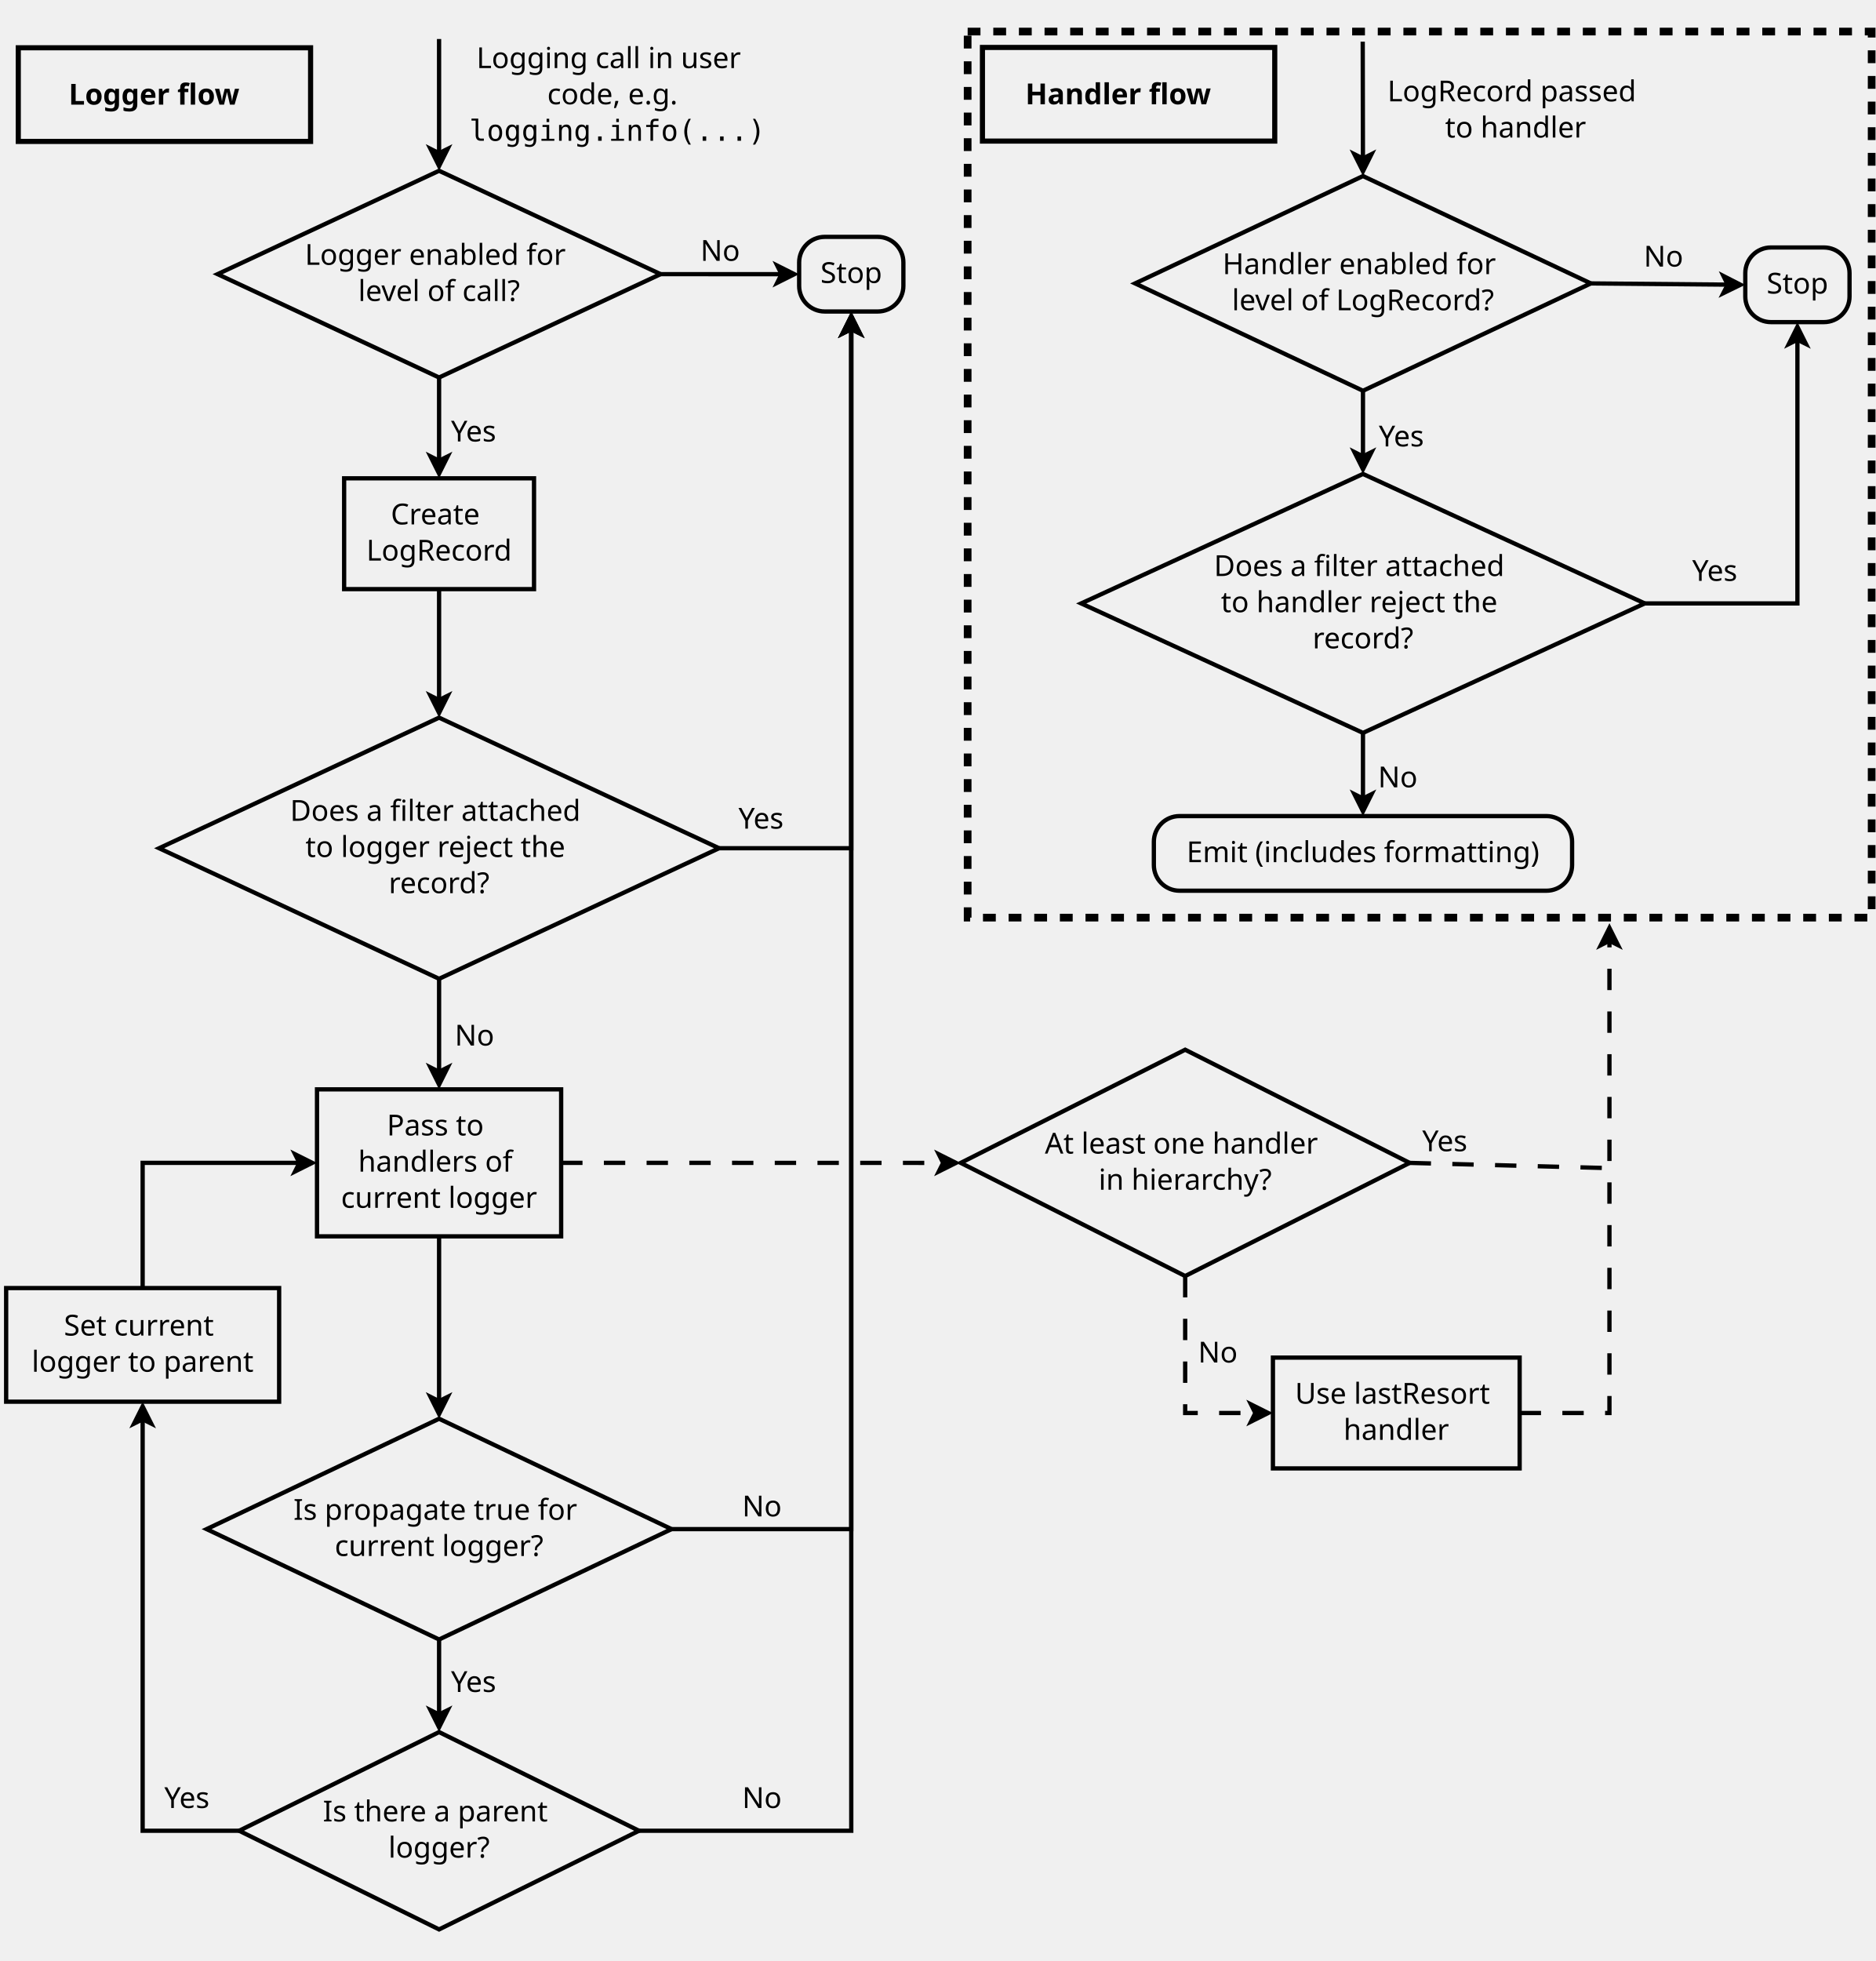
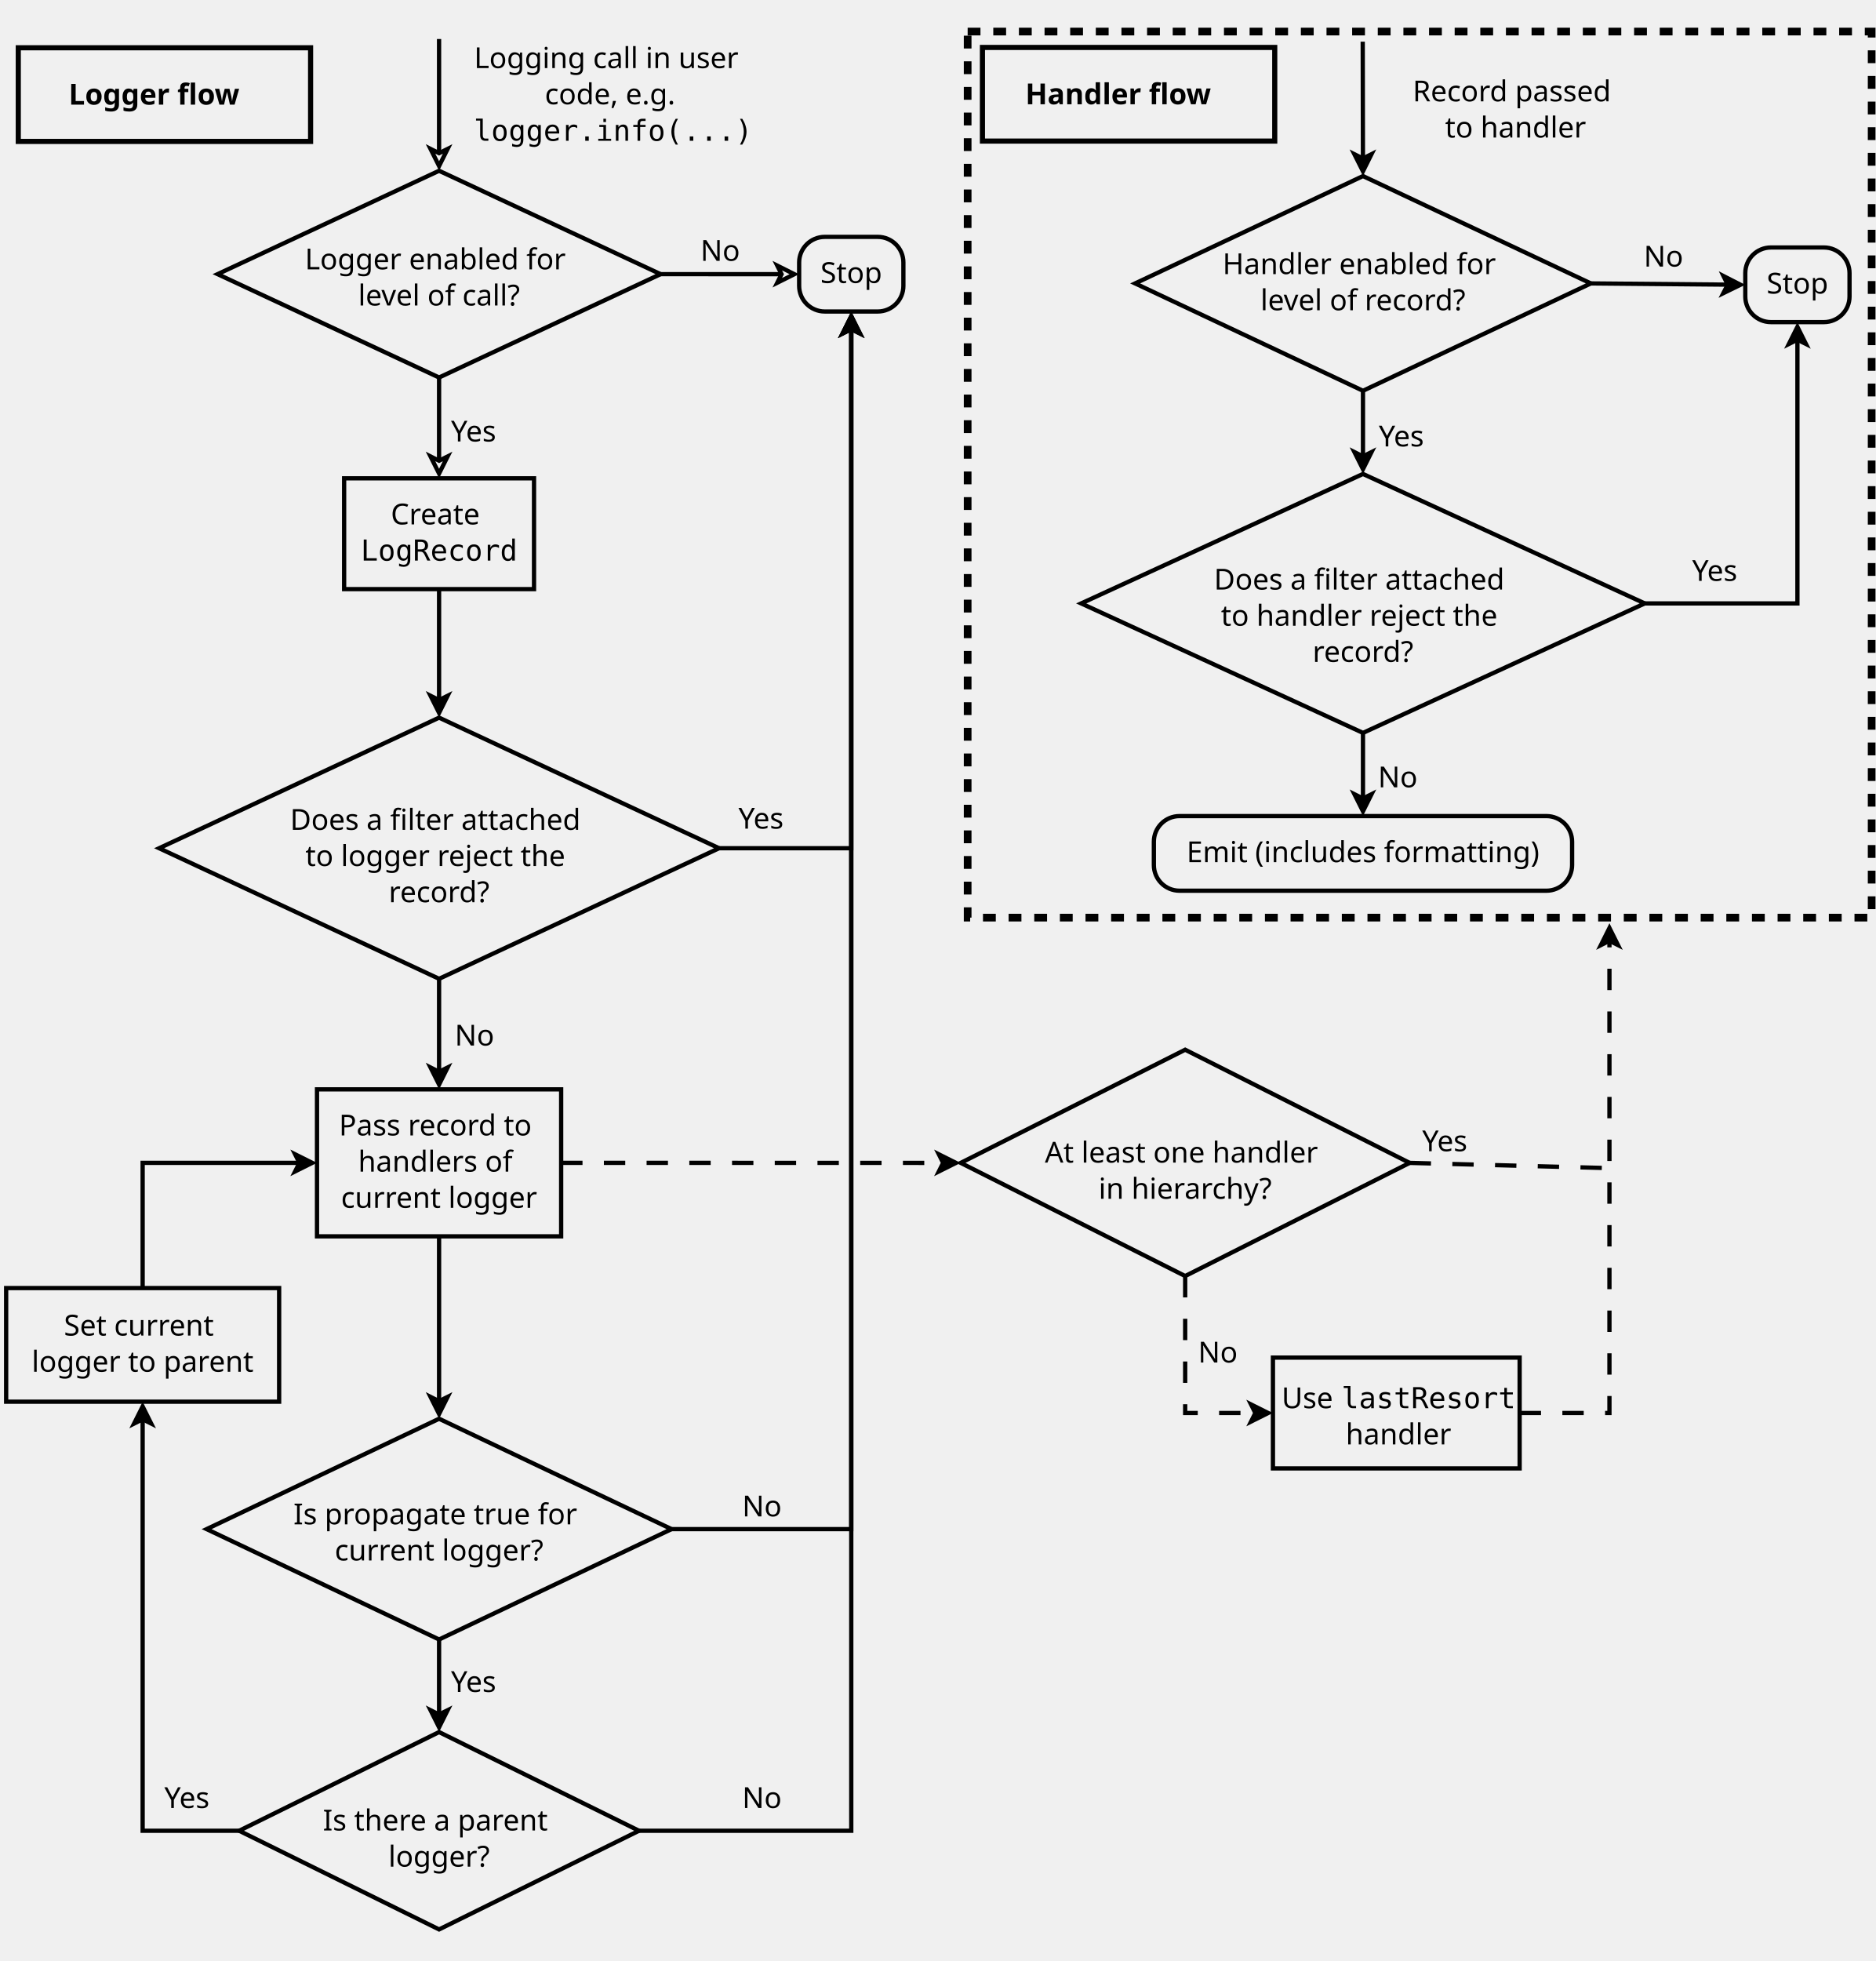
<svg xmlns="http://www.w3.org/2000/svg" width="22cm" height="23cm" viewBox="1 1 439 446">
  <style type="text/css">
-   @media (prefers-color-scheme: dark)
-   {
    svg {
-       filter: invert(93%) hue-rotate(180deg);
      background-color: transparent !important;
    }
-     image {
-       filter: invert(100%) hue-rotate(180deg) saturate(1.25);
-     }
-   }
+     line {
+       stroke: #000000;
+       fill: none;
+       stroke-opacity: 1;
+     }
+     polygon, rect {
+       fill: none;
+       stroke: #000000;
+       fill-opacity: 1;
+       stroke-opacity: 1;
+     }
+     polygon.filled {
+       fill: #000000;
+     }
+     polyline {
+       fill: none;
+       stroke-opacity: 1;
+       stroke: #000000;
+     }
+     text {
+       fill: #000000;
+       fill-opacity: 1;
+       stroke: none;
+       font-family: sans-serif;
+       font-style: normal;
+       font-weight: normal;
+       text-anchor: start;
+     }
+     @media (prefers-color-scheme: dark) {
+       polygon, rect, polyline, line {
+         stroke: #ffffff;
+       }
+       polygon.filled {
+         fill: #ffffff;
+       }
+       text {
+         fill: #ffffff;
+       }
+       image {
+         filter: invert(100%) hue-rotate(180deg) saturate(1.25);
+       }
+     }
+     /* These rules are for when the theme selector is used, perhaps in contrast to the browser theme. */
+     body.dark-theme polygon, body.dark-theme rect, body.dark-theme polyline, body.dark-theme line {
+       stroke: #ffffff;
+     }
+     body.dark-theme polygon.filled {
+       fill: #ffffff;
+     }
+     body.dark-theme text {
+       fill: #ffffff;
+     }
+     body.light-theme polygon, body.light-theme rect, body.light-theme polyline, body.light-theme line {
+       stroke: #000000;
+     }
+     body.light-theme polygon.filled {
+       fill: #000000;
+     }
+     body.light-theme text {
+       fill: #000000;
+     }
  </style>
  <defs />
  <g id="Background">
-     <rect style="fill: #ffffff; fill-opacity: 0; stroke-opacity: 1; stroke-width: 1.8; stroke-dasharray: 3; stroke: #000000" x="227.504" y="1.91" width="211.607" height="207.375" rx="0" ry="0" />
-     <rect style="fill: #000000; fill-opacity: 0; stroke-opacity: 1; stroke-width: 1.2; stroke: #000000" x="230.966" y="5.625" width="68.422" height="21.917" rx="0" ry="0" />
-     <rect style="fill: #000000; fill-opacity: 0; stroke-opacity: 1; stroke-width: 1.2; stroke: #000000" x="5.279" y="5.704" width="68.422" height="21.917" rx="0" ry="0" />
-     <text font-size="6.773" style="fill: #000000; fill-opacity: 1; stroke: none;text-anchor:start;font-family:sans-serif;font-style:normal;font-weight:700" x="17.065" y="19.007">
+     <rect style="stroke-width: 1.8; stroke-dasharray: 3;" x="227.504" y="1.91" width="211.607" height="207.375" rx="0" ry="0" />
+     <rect style="stroke-width: 1.2;" x="230.966" y="5.625" width="68.422" height="21.917" rx="0" ry="0" />
+     <rect style="stroke-width: 1.2;" x="5.279" y="5.704" width="68.422" height="21.917" rx="0" ry="0" />
+     <text font-size="6.773" style="font-weight: 700;" x="17.065" y="19.007">
      <tspan x="17.065" y="19.007">Logger flow</tspan>
    </text>
    <g>
-       <rect style="fill: #ffffff; fill-opacity: 0; stroke-opacity: 1; stroke-width: 1; stroke: #000000" x="81.553" y="106.469" width="44.45" height="25.933" rx="0" ry="0" />
-       <text font-size="6.773" style="fill: #000000; fill-opacity: 1; stroke: none;text-anchor:middle;font-family:sans-serif;font-style:normal;font-weight:normal" x="103.778" y="117.256">
+       <rect x="81.553" y="106.469" width="44.45" height="25.933" rx="0" ry="0" />
+       <text font-size="6.773" style="text-anchor: middle;" x="103.778" y="117.256">
        <tspan x="103.778" y="117.256">Create</tspan>
-         <tspan x="103.778" y="125.723">LogRecord</tspan>
-       </text>
-     </g>
-     <g>
-       <line style="fill: none; stroke-opacity: 1; stroke-width: 1; stroke: #000000" x1="103.778" y1="82.873" x2="103.778" y2="102.351" />
-       <polygon style="fill: #000000; fill-opacity: 1; stroke-opacity: 1; stroke-width: 1; stroke: #000000" fill-rule="evenodd" points="103.778,105.351 101.778,101.351 103.778,102.351 105.778,101.351 " />
-     </g>
-     <g>
-       <line style="fill: none; stroke-opacity: 1; stroke-width: 1; stroke: #000000" x1="103.774" y1="3.656" x2="103.778" y2="30.375" />
-       <polygon style="fill: #000000; fill-opacity: 1; stroke-opacity: 1; stroke-width: 1; stroke: #000000" fill-rule="evenodd" points="103.778,33.376 101.778,29.376 103.778,30.375 105.778,29.375 " />
-     </g>
-     <text font-size="6.773" style="fill: #000000; fill-opacity: 1; stroke: none;text-anchor:start;font-family:sans-serif;font-style:normal;font-weight:normal" x="164.792" y="43.05">
-       <tspan x="164.792" y="43.05" />
-     </text>
-     <text font-size="6.773" style="fill: #000000; fill-opacity: 1; stroke: none;text-anchor:start;font-family:sans-serif;font-style:normal;font-weight:normal" x="236.978" y="43.05">
-       <tspan x="236.978" y="43.05" />
-     </text>
-     <text font-size="6.773" style="fill: #000000; fill-opacity: 1; stroke: none;text-anchor:middle;font-family:sans-serif;font-style:normal;font-weight:normal" x="144.365" y="10.46">
-       <tspan x="144.365" y="10.46">Logging call in user</tspan>
-       <tspan x="144.365" y="18.927">code, e.g.</tspan>
-     </text>
-     <text font-size="6.773" style="fill: #000000; fill-opacity: 1; stroke: none;text-anchor:start;font-family:monospace;font-style:normal;font-weight:normal" x="110.837" y="27.47">
-       <tspan x="110.837" y="27.47">logging.info(...)</tspan>
-     </text>
-     <g>
-       <line style="fill: none; stroke-opacity: 1; stroke-width: 1; stroke: #000000" x1="155.62" y1="58.683" x2="183.943" y2="58.692" />
-       <polygon style="fill: #000000; fill-opacity: 1; stroke-opacity: 1; stroke-width: 1; stroke: #000000" fill-rule="evenodd" points="186.943,58.693 182.942,60.692 183.943,58.692 182.943,56.692 " />
-     </g>
-     <g>
-       <rect style="fill: #ffffff; fill-opacity: 0; stroke-opacity: 1; stroke-width: 1; stroke: #000000" x="188.061" y="49.96" width="24.4" height="17.467" rx="6" ry="6" />
-       <text font-size="6.773" style="fill: #000000; fill-opacity: 1; stroke: none;text-anchor:middle;font-family:sans-serif;font-style:normal;font-weight:normal" x="200.261" y="60.748">
+         <tspan x="103.778" y="125.723" style="font-family: monospace">LogRecord</tspan>
+       </text>
+     </g>
+     <g>
+       <line x1="103.778" y1="82.873" x2="103.778" y2="102.351" />
+       <polygon fill-rule="evenodd" points="103.778,105.351 101.778,101.351 103.778,102.351 105.778,101.351 " />
+     </g>
+     <g>
+       <line x1="103.774" y1="3.656" x2="103.778" y2="30.375" />
+       <polygon fill-rule="evenodd" points="103.778,33.376 101.778,29.376 103.778,30.375 105.778,29.375 " />
+     </g>
+     <text font-size="6.773" style="text-anchor: middle;" x="144.365" y="10.46">
+       <tspan x="143.798" y="10.46">Logging call in user</tspan>
+       <tspan x="143.798" y="18.927">code, e.g.</tspan>
+     </text>
+     <text font-size="6.773" style="font-family: monospace;" x="110.837" y="27.47">
+       <tspan x="111.893" y="27.47">logger.info(...)</tspan>
+     </text>
+     <g>
+       <line x1="155.62" y1="58.683" x2="183.943" y2="58.692" />
+       <polygon fill-rule="evenodd" points="186.943,58.693 182.942,60.692 183.943,58.692 182.943,56.692 " />
+     </g>
+     <g>
+       <rect x="188.061" y="49.96" width="24.4" height="17.467" rx="6" ry="6" />
+       <text font-size="6.773" style="text-anchor: middle;" x="200.261" y="60.748">
        <tspan x="200.261" y="60.748">Stop</tspan>
      </text>
    </g>
    <g>
-       <polygon style="fill: #ffffff; fill-opacity: 0; stroke-opacity: 1; stroke-width: 1; stroke: #000000" fill-rule="evenodd" points="103.778,162.482 169.307,193.042 103.778,223.603 38.249,193.042 " />
-       <text font-size="6.773" style="fill: #000000; fill-opacity: 1; stroke: none;text-anchor:middle;font-family:sans-serif;font-style:normal;font-weight:normal" x="103.778" y="186.629">
-         <tspan x="103.778" y="186.629">Does a filter attached</tspan>
-         <tspan x="103.778" y="195.096">to logger reject the</tspan>
-         <tspan x="103.778" y="203.563">record?</tspan>
-       </text>
-     </g>
-     <g>
-       <line style="fill: none; stroke-opacity: 1; stroke-width: 1; stroke: #000000" x1="103.778" y1="132.402" x2="103.778" y2="158.364" />
-       <polygon style="fill: #000000; fill-opacity: 1; stroke-opacity: 1; stroke-width: 1; stroke: #000000" fill-rule="evenodd" points="103.778,161.364 101.778,157.364 103.778,158.364 105.778,157.364 " />
-     </g>
-     <g>
-       <rect style="fill: #ffffff; fill-opacity: 0; stroke-opacity: 1; stroke-width: 1; stroke: #000000" x="75.203" y="249.478" width="57.15" height="34.4" rx="0" ry="0" />
-       <text font-size="6.773" style="fill: #000000; fill-opacity: 1; stroke: none;text-anchor:middle;font-family:sans-serif;font-style:normal;font-weight:normal" x="103.778" y="260.265">
-         <tspan x="103.778" y="260.265">Pass to</tspan>
+       <polygon fill-rule="evenodd" points="103.778,162.482 169.307,193.042 103.778,223.603 38.249,193.042 " />
+       <text font-size="6.773" style="text-anchor: middle;" x="103.778" y="186.629">
+         <tspan x="103.778" y="188.741">Does a filter attached</tspan>
+         <tspan x="103.778" y="197.208">to logger reject the</tspan>
+         <tspan x="103.778" y="205.675">record?</tspan>
+       </text>
+     </g>
+     <g>
+       <line x1="103.778" y1="132.402" x2="103.778" y2="158.364" />
+       <polygon class="filled" fill-rule="evenodd" points="103.778,161.364 101.778,157.364 103.778,158.364 105.778,157.364 " />
+     </g>
+     <g>
+       <rect x="75.203" y="249.478" width="57.15" height="34.4" rx="0" ry="0" />
+       <text font-size="6.773" style="text-anchor: middle;" x="103.778" y="260.265">
+         <tspan x="103.778" y="260.265">Pass record to</tspan>
        <tspan x="103.778" y="268.732">handlers of</tspan>
        <tspan x="103.778" y="277.198">current logger</tspan>
      </text>
    </g>
    <g>
-       <polygon style="fill: #ffffff; fill-opacity: 0; stroke-opacity: 1; stroke-width: 1; stroke: #000000" fill-rule="evenodd" points="103.778,326.569 158.193,352.399 103.778,378.229 49.364,352.399 " />
-       <text font-size="6.773" style="fill: #000000; fill-opacity: 1; stroke: none;text-anchor:middle;font-family:sans-serif;font-style:normal;font-weight:normal" x="103.778" y="350.22">
-         <tspan x="103.778" y="350.22">Is propagate true for</tspan>
-         <tspan x="103.778" y="358.686">current logger?</tspan>
-       </text>
-     </g>
-     <g>
-       <polygon style="fill: #ffffff; fill-opacity: 0; stroke-opacity: 1; stroke-width: 1; stroke: #000000" fill-rule="evenodd" points="103.778,399.9 150.573,422.994 103.778,446.087 56.984,422.994 " />
-       <text font-size="6.773" style="fill: #000000; fill-opacity: 1; stroke: none;text-anchor:middle;font-family:sans-serif;font-style:normal;font-weight:normal" x="103.778" y="420.814">
-         <tspan x="103.778" y="420.814">Is there a parent</tspan>
-         <tspan x="103.778" y="429.281">logger?</tspan>
-       </text>
-     </g>
-     <g>
-       <rect style="fill: #ffffff; fill-opacity: 0; stroke-opacity: 1; stroke-width: 1; stroke: #000000" x="2.439" y="295.984" width="63.9" height="26.591" rx="0" ry="0" />
-       <text font-size="6.773" style="fill: #000000; fill-opacity: 1; stroke: none;text-anchor:middle;font-family:sans-serif;font-style:normal;font-weight:normal" x="34.389" y="307.1">
+       <polygon fill-rule="evenodd" points="103.778,326.569 158.193,352.399 103.778,378.229 49.364,352.399 " />
+       <text font-size="6.773" style="text-anchor: middle;" x="103.778" y="350.22">
+         <tspan x="103.778" y="351.276">Is propagate true for</tspan>
+         <tspan x="103.778" y="359.742">current logger?</tspan>
+       </text>
+     </g>
+     <g>
+       <polygon fill-rule="evenodd" points="103.778,399.9 150.573,422.994 103.778,446.087 56.984,422.994 " />
+       <text font-size="6.773" style="text-anchor: middle;" x="103.778" y="420.814">
+         <tspan x="103.778" y="422.926">Is there a parent</tspan>
+         <tspan x="103.778" y="431.393">logger?</tspan>
+       </text>
+     </g>
+     <g>
+       <rect x="2.439" y="295.984" width="63.9" height="26.591" rx="0" ry="0" />
+       <text font-size="6.773" style="text-anchor: middle;" x="34.389" y="307.1">
        <tspan x="34.389" y="307.1">Set current</tspan>
        <tspan x="34.389" y="315.566">logger to parent</tspan>
      </text>
    </g>
    <g>
-       <polygon style="fill: #ffffff; fill-opacity: 0; stroke-opacity: 1; stroke-width: 1; stroke: #000000" fill-rule="evenodd" points="278.422,240.202 330.96,266.686 278.422,293.169 225.885,266.686 " />
-       <text font-size="6.773" style="fill: #000000; fill-opacity: 1; stroke: none;text-anchor:middle;font-family:sans-serif;font-style:normal;font-weight:normal" x="278.422" y="264.506">
-         <tspan x="278.422" y="264.506">At least one handler</tspan>
-         <tspan x="278.422" y="272.973">in hierarchy?</tspan>
-       </text>
-     </g>
-     <g>
-       <rect style="fill: #ffffff; fill-opacity: 0; stroke-opacity: 1; stroke-width: 1; stroke: #000000" x="298.963" y="312.257" width="57.75" height="25.933" rx="0" ry="0" />
-       <text font-size="6.773" style="fill: #000000; fill-opacity: 1; stroke: none;text-anchor:middle;font-family:sans-serif;font-style:normal;font-weight:normal" x="327.838" y="323.044">
-         <tspan x="327.838" y="323.044">Use lastResort</tspan>
-         <tspan x="327.838" y="331.511">handler</tspan>
-       </text>
-     </g>
-     <g>
-       <polygon style="fill: #ffffff; fill-opacity: 0; stroke-opacity: 1; stroke-width: 1; stroke: #000000" fill-rule="evenodd" points="320.041,35.731 373.377,60.854 320.041,85.977 266.704,60.854 " />
-       <text font-size="6.773" style="fill: #000000; fill-opacity: 1; stroke: none;text-anchor:middle;font-family:sans-serif;font-style:normal;font-weight:normal" x="320.041" y="58.674">
+       <polygon fill-rule="evenodd" points="278.422,240.202 330.96,266.686 278.422,293.169 225.885,266.686 " />
+       <text font-size="6.773" style="text-anchor: middle;" x="278.422" y="264.506">
+         <tspan x="278.422" y="266.618">At least one handler</tspan>
+         <tspan x="278.422" y="275.085">in hierarchy?</tspan>
+       </text>
+     </g>
+     <g>
+       <rect x="298.963" y="312.257" width="57.75" height="25.933" rx="0" ry="0" />
+       <text font-size="6.773" x="327.838" y="323.044">
+         <tspan x="301" y="324.100">Use</tspan>
+         <tspan x="315" y="324.100" style="font-family: monospace">lastResort</tspan>
+         <tspan x="316" y="332.567">handler</tspan>
+       </text>
+     </g>
+     <g>
+       <polygon fill-rule="evenodd" points="320.041,35.731 373.377,60.854 320.041,85.977 266.704,60.854 " />
+       <text font-size="6.773" style="text-anchor: middle;" x="320.041" y="58.674">
        <tspan x="320.041" y="58.674">Handler enabled for</tspan>
-         <tspan x="320.041" y="67.141">level of LogRecord?</tspan>
-       </text>
-     </g>
-     <g>
-       <polygon style="fill: #ffffff; fill-opacity: 0; stroke-opacity: 1; stroke-width: 1; stroke: #000000" fill-rule="evenodd" points="320.041,105.448 386.002,135.748 320.041,166.047 254.08,135.748 " />
-       <text font-size="6.773" style="fill: #000000; fill-opacity: 1; stroke: none;text-anchor:middle;font-family:sans-serif;font-style:normal;font-weight:normal" x="320.041" y="129.335">
-         <tspan x="320.041" y="129.335">Does a filter attached</tspan>
-         <tspan x="320.041" y="137.802">to handler reject the</tspan>
-         <tspan x="320.041" y="146.268">record?</tspan>
-       </text>
-     </g>
-     <g>
-       <rect style="fill: #ffffff; fill-opacity: 0; stroke-opacity: 1; stroke-width: 1; stroke: #000000" x="409.532" y="52.444" width="24.4" height="17.467" rx="6" ry="6" />
-       <text font-size="6.773" style="fill: #000000; fill-opacity: 1; stroke: none;text-anchor:middle;font-family:sans-serif;font-style:normal;font-weight:normal" x="421.732" y="63.231">
+         <tspan x="320.041" y="67.141">level of record?</tspan>
+       </text>
+     </g>
+     <g>
+       <polygon fill-rule="evenodd" points="320.041,105.448 386.002,135.748 320.041,166.047 254.08,135.748 " />
+       <text font-size="6.773" style="text-anchor: middle;" x="320.041" y="129.335">
+         <tspan x="320.041" y="132.508">Does a filter attached</tspan>
+         <tspan x="320.041" y="140.970">to handler reject the</tspan>
+         <tspan x="320.041" y="149.436">record?</tspan>
+       </text>
+     </g>
+     <g>
+       <rect x="409.532" y="52.444" width="24.4" height="17.467" rx="6" ry="6" />
+       <text font-size="6.773" style="text-anchor: middle;" x="421.732" y="63.231">
        <tspan x="421.732" y="63.231">Stop</tspan>
      </text>
    </g>
    <g>
-       <rect style="fill: #ffffff; fill-opacity: 0; stroke-opacity: 1; stroke-width: 1; stroke: #000000" x="271.091" y="185.519" width="97.9" height="17.467" rx="6" ry="6" />
-       <text font-size="6.773" style="fill: #000000; fill-opacity: 1; stroke: none;text-anchor:middle;font-family:sans-serif;font-style:normal;font-weight:normal" x="320.041" y="196.306">
+       <rect x="271.091" y="185.519" width="97.9" height="17.467" rx="6" ry="6" />
+       <text font-size="6.773" style="text-anchor: middle;" x="320.041" y="196.306">
        <tspan x="320.041" y="196.306">Emit (includes formatting)</tspan>
      </text>
    </g>
-     <text font-size="6.773" style="fill: #000000; fill-opacity: 1; stroke: none;text-anchor:start;font-family:sans-serif;font-style:normal;font-weight:700" x="241.002" y="18.928">
+     <text font-size="6.773" style="font-weight: 700;" x="241.002" y="18.928">
      <tspan x="241.002" y="18.928">Handler flow</tspan>
    </text>
    <g>
-       <polygon style="fill: #ffffff; fill-opacity: 0; stroke-opacity: 1; stroke-width: 1; stroke: #000000" fill-rule="evenodd" points="103.778,34.493 155.62,58.683 103.778,82.873 51.937,58.683 " />
-       <text font-size="6.773" style="fill: #000000; fill-opacity: 1; stroke: none;text-anchor:middle;font-family:sans-serif;font-style:normal;font-weight:normal" x="103.778" y="56.504">
-         <tspan x="103.778" y="56.504">Logger enabled for</tspan>
-         <tspan x="103.778" y="64.971">level of call?</tspan>
-       </text>
-     </g>
-     <g>
-       <line style="fill: none; stroke-opacity: 1; stroke-width: 1; stroke: #000000" x1="103.778" y1="223.603" x2="103.778" y2="245.36" />
-       <polygon style="fill: #000000; fill-opacity: 1; stroke-opacity: 1; stroke-width: 1; stroke: #000000" fill-rule="evenodd" points="103.778,248.36 101.778,244.36 103.778,245.36 105.778,244.36 " />
-     </g>
-     <g>
-       <line style="fill: none; stroke-opacity: 1; stroke-width: 1; stroke: #000000" x1="103.778" y1="283.878" x2="103.778" y2="322.451" />
-       <polygon style="fill: #000000; fill-opacity: 1; stroke-opacity: 1; stroke-width: 1; stroke: #000000" fill-rule="evenodd" points="103.778,325.451 101.778,321.451 103.778,322.451 105.778,321.451 " />
-     </g>
-     <g>
-       <line style="fill: none; stroke-opacity: 1; stroke-width: 1; stroke: #000000" x1="103.778" y1="378.229" x2="103.778" y2="395.782" />
-       <polygon style="fill: #000000; fill-opacity: 1; stroke-opacity: 1; stroke-width: 1; stroke: #000000" fill-rule="evenodd" points="103.778,398.782 101.778,394.782 103.778,395.782 105.778,394.782 " />
-     </g>
-     <g>
-       <polyline style="fill: none; stroke-opacity: 1; stroke-width: 1; stroke: #000000" points="56.984,422.994 34.389,422.994 34.389,326.693 " />
-       <polygon style="fill: #000000; fill-opacity: 1; stroke-opacity: 1; stroke-width: 1; stroke: #000000" fill-rule="evenodd" points="34.389,323.693 36.389,327.693 34.389,326.693 32.389,327.693 " />
-     </g>
-     <g>
-       <polyline style="fill: none; stroke-opacity: 1; stroke-width: 1; stroke: #000000" points="34.389,295.984 34.389,266.678 71.085,266.678 " />
-       <polygon style="fill: #000000; fill-opacity: 1; stroke-opacity: 1; stroke-width: 1; stroke: #000000" fill-rule="evenodd" points="74.085,266.678 70.085,268.678 71.085,266.678 70.085,264.678 " />
-     </g>
-     <g>
-       <polyline style="fill: none; stroke-opacity: 1; stroke-width: 1; stroke: #000000" points="150.573,422.994 200.261,422.994 200.261,71.545 " />
-       <polygon style="fill: #000000; fill-opacity: 1; stroke-opacity: 1; stroke-width: 1; stroke: #000000" fill-rule="evenodd" points="200.261,68.545 202.261,72.545 200.261,71.545 198.261,72.545 " />
-     </g>
-     <g>
-       <line style="fill: none; stroke-opacity: 1; stroke-width: 1; stroke-dasharray: 5; stroke: #000000" x1="132.353" y1="266.678" x2="221.767" y2="266.685" />
-       <polygon style="fill: #000000; fill-opacity: 1; stroke-opacity: 1; stroke-width: 1; stroke: #000000" fill-rule="evenodd" points="224.767,266.686 220.766,268.685 221.767,266.685 220.767,264.685 " />
-     </g>
-     <g>
-       <polyline style="fill: none; stroke-opacity: 1; stroke-width: 1; stroke-dasharray: 5; stroke: #000000" points="278.422,293.169 278.422,325.224 294.845,325.224 " />
-       <polygon style="fill: #000000; fill-opacity: 1; stroke-opacity: 1; stroke-width: 1; stroke: #000000" fill-rule="evenodd" points="297.845,325.224 293.845,327.224 294.845,325.224 293.845,323.224 " />
-     </g>
-     <g>
-       <polyline style="fill: none; stroke-opacity: 1; stroke-width: 1; stroke: #000000" points="169.307,193.042 200.261,193.042 200.261,71.545 " />
-       <polygon style="fill: #000000; fill-opacity: 1; stroke-opacity: 1; stroke-width: 1; stroke: #000000" fill-rule="evenodd" points="200.261,68.545 202.261,72.545 200.261,71.545 198.261,72.545 " />
-     </g>
-     <g>
-       <polyline style="fill: none; stroke-opacity: 1; stroke-width: 1; stroke: #000000" points="158.193,352.399 200.261,352.399 200.261,71.545 " />
-       <polygon style="fill: #000000; fill-opacity: 1; stroke-opacity: 1; stroke-width: 1; stroke: #000000" fill-rule="evenodd" points="200.261,68.545 202.261,72.545 200.261,71.545 198.261,72.545 " />
-     </g>
-     <g>
-       <line style="fill: none; stroke-opacity: 1; stroke-width: 1; stroke: #000000" x1="319.981" y1="4.273" x2="320.033" y2="31.613" />
-       <polygon style="fill: #000000; fill-opacity: 1; stroke-opacity: 1; stroke-width: 1; stroke: #000000" fill-rule="evenodd" points="320.039,34.613 318.031,30.616 320.033,31.613 322.031,30.609 " />
-     </g>
-     <g>
-       <line style="fill: none; stroke-opacity: 1; stroke-width: 1; stroke: #000000" x1="320.041" y1="85.977" x2="320.041" y2="101.33" />
-       <polygon style="fill: #000000; fill-opacity: 1; stroke-opacity: 1; stroke-width: 1; stroke: #000000" fill-rule="evenodd" points="320.041,104.33 318.041,100.33 320.041,101.33 322.041,100.33 " />
-     </g>
-     <g>
-       <line style="fill: none; stroke-opacity: 1; stroke-width: 1; stroke: #000000" x1="320.041" y1="166.047" x2="320.041" y2="181.401" />
-       <polygon style="fill: #000000; fill-opacity: 1; stroke-opacity: 1; stroke-width: 1; stroke: #000000" fill-rule="evenodd" points="320.041,184.401 318.041,180.401 320.041,181.401 322.041,180.401 " />
-     </g>
-     <g>
-       <polyline style="fill: none; stroke-opacity: 1; stroke-width: 1; stroke: #000000" points="386.002,135.748 421.732,135.748 421.732,74.028 " />
-       <polygon style="fill: #000000; fill-opacity: 1; stroke-opacity: 1; stroke-width: 1; stroke: #000000" fill-rule="evenodd" points="421.732,71.028 423.732,75.028 421.732,74.028 419.732,75.028 " />
-     </g>
-     <g>
-       <line style="fill: none; stroke-opacity: 1; stroke-width: 1; stroke: #000000" x1="373.377" y1="60.854" x2="405.415" y2="61.14" />
-       <polygon style="fill: #000000; fill-opacity: 1; stroke-opacity: 1; stroke-width: 1; stroke: #000000" fill-rule="evenodd" points="408.414,61.167 404.397,63.131 405.415,61.14 404.433,59.131 " />
-     </g>
-     <text font-size="6.773" style="fill: #000000; fill-opacity: 1; stroke: none;text-anchor:start;font-family:sans-serif;font-style:normal;font-weight:normal" x="164.96" y="55.565">
+       <polygon fill-rule="evenodd" points="103.778,34.493 155.62,58.683 103.778,82.873 51.937,58.683 " />
+       <text font-size="6.773" style="text-anchor: middle;" x="103.778" y="56.504">
+         <tspan x="103.778" y="57.560">Logger enabled for</tspan>
+         <tspan x="103.778" y="66.026">level of call?</tspan>
+       </text>
+     </g>
+     <g>
+       <line x1="103.778" y1="223.603" x2="103.778" y2="245.36" />
+       <polygon class="filled" fill-rule="evenodd" points="103.778,248.36 101.778,244.36 103.778,245.36 105.778,244.36 " />
+     </g>
+     <g>
+       <line x1="103.778" y1="283.878" x2="103.778" y2="322.451" />
+       <polygon class="filled" fill-rule="evenodd" points="103.778,325.451 101.778,321.451 103.778,322.451 105.778,321.451 " />
+     </g>
+     <g>
+       <line x1="103.778" y1="378.229" x2="103.778" y2="395.782" />
+       <polygon class="filled" fill-rule="evenodd" points="103.778,398.782 101.778,394.782 103.778,395.782 105.778,394.782 " />
+     </g>
+     <g>
+       <polyline points="56.984,422.994 34.389,422.994 34.389,326.693 " />
+       <polygon class="filled" fill-rule="evenodd" points="34.389,323.693 36.389,327.693 34.389,326.693 32.389,327.693 " />
+     </g>
+     <g>
+       <polyline points="34.389,295.984 34.389,266.678 71.085,266.678 " />
+       <polygon class="filled" fill-rule="evenodd" points="74.085,266.678 70.085,268.678 71.085,266.678 70.085,264.678 " />
+     </g>
+     <g>
+       <polyline points="150.573,422.994 200.261,422.994 200.261,71.545 " />
+       <polygon class="filled" fill-rule="evenodd" points="200.261,68.545 202.261,72.545 200.261,71.545 198.261,72.545 " />
+     </g>
+     <g>
+       <line style="stroke-dasharray: 5" x1="132.353" y1="266.678" x2="221.767" y2="266.685" />
+       <polygon class="filled" fill-rule="evenodd" points="224.767,266.686 220.766,268.685 221.767,266.685 220.767,264.685 " />
+     </g>
+     <g>
+       <polyline style="stroke-dasharray: 5" points="278.422,293.169 278.422,325.224 294.845,325.224 " />
+       <polygon class="filled" fill-rule="evenodd" points="297.845,325.224 293.845,327.224 294.845,325.224 293.845,323.224 " />
+     </g>
+     <g>
+       <polyline points="169.307,193.042 200.261,193.042 200.261,71.545 " />
+       <polygon class="filled" fill-rule="evenodd" points="200.261,68.545 202.261,72.545 200.261,71.545 198.261,72.545 " />
+     </g>
+     <g>
+       <polyline points="158.193,352.399 200.261,352.399 200.261,71.545 " />
+       <polygon class="filled" fill-rule="evenodd" points="200.261,68.545 202.261,72.545 200.261,71.545 198.261,72.545 " />
+     </g>
+     <g>
+       <line x1="319.981" y1="4.273" x2="320.033" y2="31.613" />
+       <polygon class="filled" fill-rule="evenodd" points="320.039,34.613 318.031,30.616 320.033,31.613 322.031,30.609 " />
+     </g>
+     <g>
+       <line x1="320.041" y1="85.977" x2="320.041" y2="101.33" />
+       <polygon class="filled" fill-rule="evenodd" points="320.041,104.33 318.041,100.33 320.041,101.33 322.041,100.33 " />
+     </g>
+     <g>
+       <line x1="320.041" y1="166.047" x2="320.041" y2="181.401" />
+       <polygon class="filled" fill-rule="evenodd" points="320.041,184.401 318.041,180.401 320.041,181.401 322.041,180.401 " />
+     </g>
+     <g>
+       <polyline points="386.002,135.748 421.732,135.748 421.732,74.028 " />
+       <polygon class="filled" fill-rule="evenodd" points="421.732,71.028 423.732,75.028 421.732,74.028 419.732,75.028 " />
+     </g>
+     <g>
+       <line x1="373.377" y1="60.854" x2="405.415" y2="61.14" />
+       <polygon class="filled" fill-rule="evenodd" points="408.414,61.167 404.397,63.131 405.415,61.14 404.433,59.131 " />
+     </g>
+     <text font-size="6.773" x="164.96" y="55.565">
      <tspan x="164.96" y="55.565">No</tspan>
    </text>
-     <text font-size="6.773" style="fill: #000000; fill-opacity: 1; stroke: none;text-anchor:start;font-family:sans-serif;font-style:normal;font-weight:normal" x="106.571" y="97.845">
+     <text font-size="6.773" x="106.571" y="97.845">
      <tspan x="106.571" y="97.845">Yes</tspan>
    </text>
-     <text font-size="6.773" style="fill: #000000; fill-opacity: 1; stroke: none;text-anchor:start;font-family:sans-serif;font-style:normal;font-weight:normal" x="173.856" y="188.452">
+     <text font-size="6.773" x="173.856" y="188.452">
      <tspan x="173.856" y="188.452">Yes</tspan>
    </text>
-     <text font-size="6.773" style="fill: #000000; fill-opacity: 1; stroke: none;text-anchor:start;font-family:sans-serif;font-style:normal;font-weight:normal" x="107.446" y="239.221">
+     <text font-size="6.773" x="107.446" y="239.221">
      <tspan x="107.446" y="239.221">No</tspan>
    </text>
-     <text font-size="6.773" style="fill: #000000; fill-opacity: 1; stroke: none;text-anchor:start;font-family:sans-serif;font-style:normal;font-weight:normal" x="174.731" y="349.418">
+     <text font-size="6.773" x="174.731" y="349.418">
      <tspan x="174.731" y="349.418">No</tspan>
    </text>
-     <text font-size="6.773" style="fill: #000000; fill-opacity: 1; stroke: none;text-anchor:start;font-family:sans-serif;font-style:normal;font-weight:normal" x="106.571" y="390.507">
+     <text font-size="6.773" x="106.571" y="390.507">
      <tspan x="106.571" y="390.507">Yes</tspan>
    </text>
-     <text font-size="6.773" style="fill: #000000; fill-opacity: 1; stroke: none;text-anchor:start;font-family:sans-serif;font-style:normal;font-weight:normal" x="39.472" y="417.667">
+     <text font-size="6.773" x="39.472" y="417.667">
      <tspan x="39.472" y="417.667">Yes</tspan>
    </text>
-     <text font-size="6.773" style="fill: #000000; fill-opacity: 1; stroke: none;text-anchor:start;font-family:sans-serif;font-style:normal;font-weight:normal" x="174.731" y="417.667">
+     <text font-size="6.773" x="174.731" y="417.667">
      <tspan x="174.731" y="417.667">No</tspan>
    </text>
-     <text font-size="6.773" style="fill: #000000; fill-opacity: 1; stroke: none;text-anchor:start;font-family:sans-serif;font-style:normal;font-weight:normal" x="281.451" y="313.406">
+     <text font-size="6.773" x="281.451" y="313.406">
      <tspan x="281.451" y="313.406">No</tspan>
    </text>
-     <text font-size="6.773" style="fill: #000000; fill-opacity: 1; stroke: none;text-anchor:start;font-family:sans-serif;font-style:normal;font-weight:normal" x="333.909" y="263.96">
+     <text font-size="6.773" x="333.909" y="263.96">
      <tspan x="333.909" y="263.96">Yes</tspan>
    </text>
-     <text font-size="6.773" style="fill: #000000; fill-opacity: 1; stroke: none;text-anchor:start;font-family:sans-serif;font-style:normal;font-weight:normal" x="333.307" y="105.598">
+     <text font-size="6.773" x="333.307" y="105.598">
      <tspan x="333.307" y="105.598" />
    </text>
-     <text font-size="6.773" style="fill: #000000; fill-opacity: 1; stroke: none;text-anchor:start;font-family:sans-serif;font-style:normal;font-weight:normal" x="385.766" y="56.91">
+     <text font-size="6.773" x="385.766" y="56.91">
      <tspan x="385.766" y="56.91">No</tspan>
    </text>
-     <text font-size="6.773" style="fill: #000000; fill-opacity: 1; stroke: none;text-anchor:start;font-family:sans-serif;font-style:normal;font-weight:normal" x="333.307" y="105.598">
+     <text font-size="6.773" x="333.307" y="105.598">
      <tspan x="333.307" y="105.598" />
    </text>
-     <text font-size="6.773" style="fill: #000000; fill-opacity: 1; stroke: none;text-anchor:start;font-family:sans-serif;font-style:normal;font-weight:normal" x="333.307" y="105.598">
+     <text font-size="6.773" x="333.307" y="105.598">
      <tspan x="333.307" y="105.598" />
    </text>
-     <text font-size="6.773" style="fill: #000000; fill-opacity: 1; stroke: none;text-anchor:start;font-family:sans-serif;font-style:normal;font-weight:normal" x="397.102" y="130.471">
+     <text font-size="6.773" x="397.102" y="130.471">
      <tspan x="397.102" y="130.471">Yes</tspan>
    </text>
-     <text font-size="6.773" style="fill: #000000; fill-opacity: 1; stroke: none;text-anchor:start;font-family:sans-serif;font-style:normal;font-weight:normal" x="323.563" y="178.785">
+     <text font-size="6.773" x="323.563" y="178.785">
      <tspan x="323.563" y="178.785">No</tspan>
    </text>
-     <text font-size="6.773" style="fill: #000000; fill-opacity: 1; stroke: none;text-anchor:start;font-family:sans-serif;font-style:normal;font-weight:normal" x="333.307" y="105.598">
+     <text font-size="6.773" x="333.307" y="105.598">
      <tspan x="333.307" y="105.598" />
    </text>
-     <text font-size="6.773" style="fill: #000000; fill-opacity: 1; stroke: none;text-anchor:start;font-family:sans-serif;font-style:normal;font-weight:normal" x="323.75" y="99.004">
+     <text font-size="6.773" x="323.75" y="99.004">
      <tspan x="323.75" y="99.004">Yes</tspan>
    </text>
-     <text font-size="6.773" style="fill: #000000; fill-opacity: 1; stroke: none;text-anchor:middle;font-family:sans-serif;font-style:normal;font-weight:normal" x="355.762" y="18.245">
-       <tspan x="355.762" y="18.245">LogRecord passed</tspan>
+     <text font-size="6.773" style="text-anchor: middle;" x="355.762" y="18.245">
+       <tspan x="355.762" y="18.245">Record passed</tspan>
      <tspan x="355.762" y="26.712">to handler</tspan>
    </text>
-     <line style="fill: none; stroke-opacity: 1; stroke-width: 1; stroke-dasharray: 5; stroke: #000000" x1="330.96" y1="266.686" x2="377.733" y2="267.908" />
-     <g>
-       <polyline style="fill: none; stroke-opacity: 1; stroke-width: 1; stroke-dasharray: 5; stroke: #000000" points="356.713,325.224 377.733,325.224 377.733,214.711 " />
-       <polygon style="fill: #000000; fill-opacity: 1; stroke-opacity: 1; stroke-width: 1; stroke: #000000" fill-rule="evenodd" points="377.733,211.711 379.733,215.711 377.733,214.711 375.733,215.711 " />
+     <line style="stroke-dasharray: 5" x1="330.96" y1="266.686" x2="377.733" y2="267.908" />
+     <g>
+       <polyline style="fill: none; stroke-opacity: 1; stroke-dasharray: 5" points="356.713,325.224 377.733,325.224 377.733,214.711 " />
+       <polygon class="filled" fill-rule="evenodd" points="377.733,211.711 379.733,215.711 377.733,214.711 375.733,215.711 " />
    </g>
  </g>
</svg>
